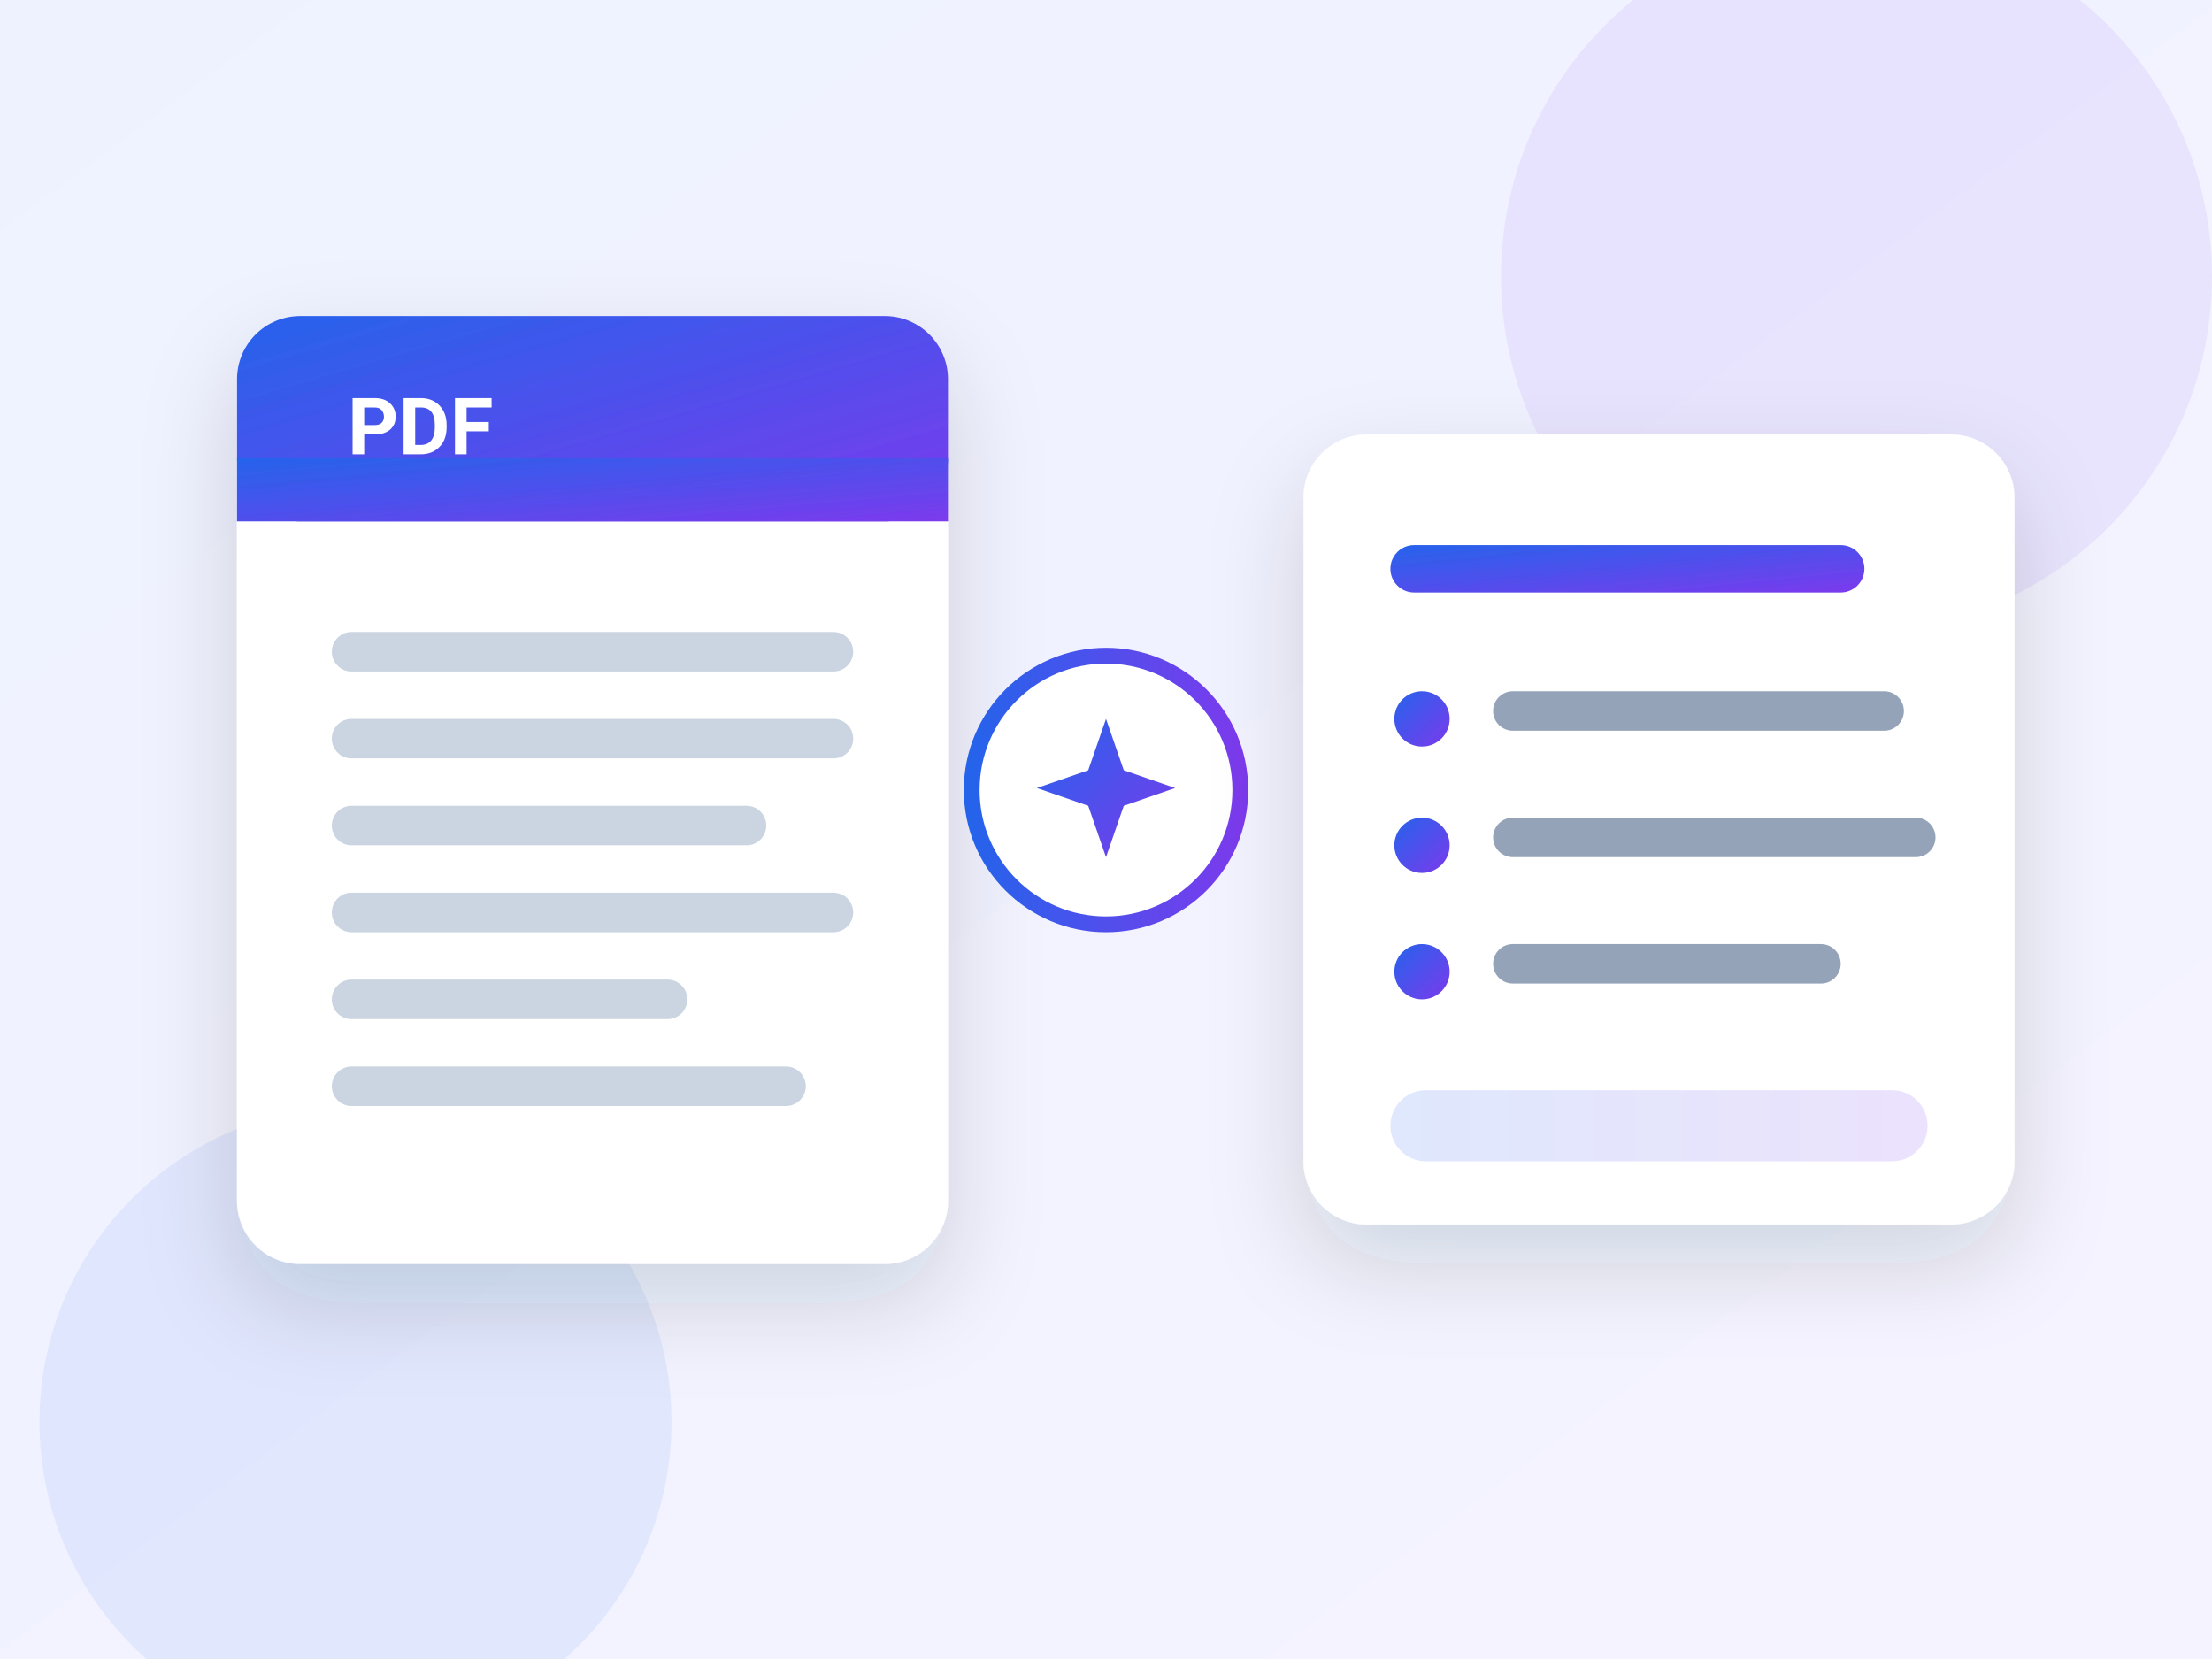
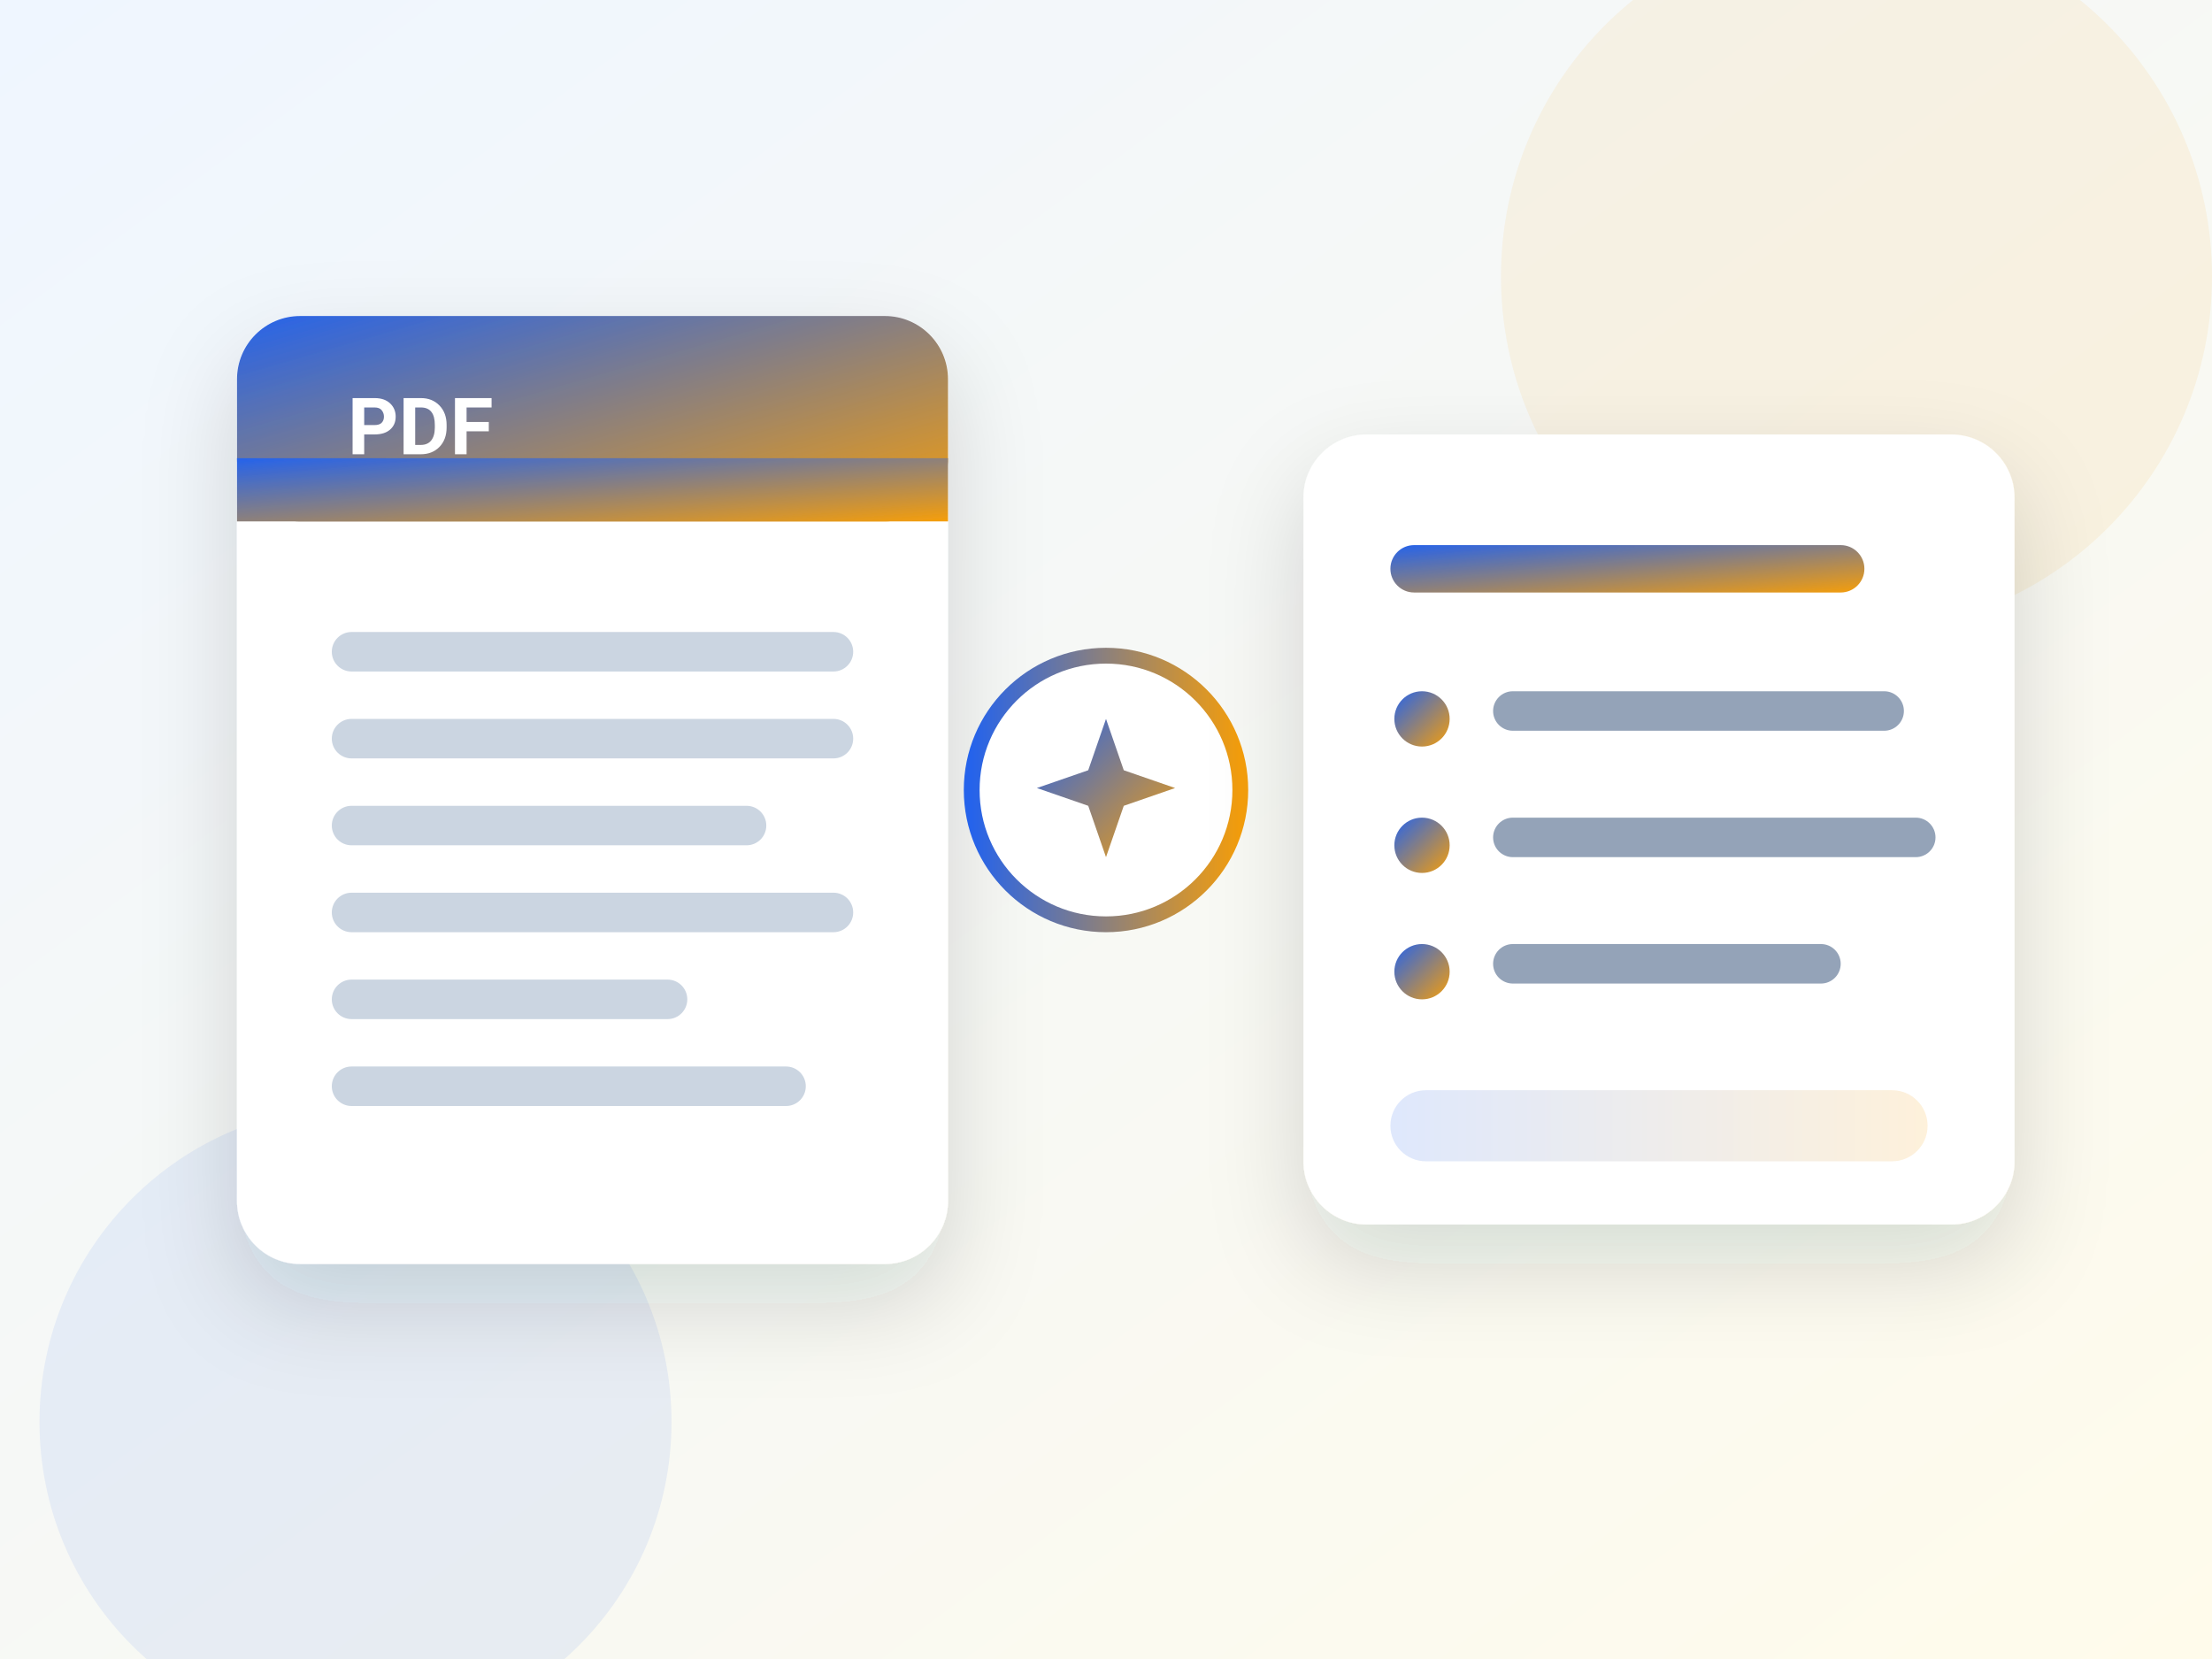
<svg xmlns="http://www.w3.org/2000/svg" width="560" height="420" viewBox="0 0 560 420" role="img" aria-label="Un PDF se transforma en un resumen con vinetas">
  <defs>
    <linearGradient id="fondo" x1="0" y1="0" x2="1" y2="1">
-       <stop offset="0%" stop-color="#eef2ff" />
-       <stop offset="100%" stop-color="#f5f3ff" />
+       <stop offset="0%" stop-color="#eff6ff" />
+       <stop offset="100%" stop-color="#fffbeb" />
    </linearGradient>
    <linearGradient id="marca" x1="0" y1="0" x2="1" y2="1">
      <stop offset="0%" stop-color="#2563eb" />
-       <stop offset="100%" stop-color="#7c3aed" />
+       <stop offset="100%" stop-color="#f59e0b" />
    </linearGradient>
    <linearGradient id="barra" x1="0" y1="0" x2="1" y2="0">
      <stop offset="0%" stop-color="#2563eb" />
-       <stop offset="100%" stop-color="#7c3aed" />
+       <stop offset="100%" stop-color="#f59e0b" />
    </linearGradient>
    <filter id="sombra" x="-20%" y="-20%" width="140%" height="140%">
      <feDropShadow dx="0" dy="10" stdDeviation="12" flood-color="#1e293b" flood-opacity="0.15" />
    </filter>
  </defs>
  <rect width="560" height="420" fill="url(#fondo)" />
-   <circle cx="470" cy="70" r="90" fill="#7c3aed" fill-opacity="0.08" />
+   <circle cx="470" cy="70" r="90" fill="#f59e0b" fill-opacity="0.08" />
  <circle cx="90" cy="360" r="80" fill="#2563eb" fill-opacity="0.08" />
  <g filter="url(#sombra)">
    <rect x="60" y="80" width="180" height="240" rx="16" fill="#ffffff" />
    <rect x="60" y="80" width="180" height="52" rx="16" fill="url(#marca)" />
    <rect x="60" y="116" width="180" height="16" fill="url(#marca)" />
    <text x="88" y="115" font-family="system-ui,Segoe UI,Roboto,sans-serif" font-size="20" font-weight="700" fill="#ffffff">PDF</text>
    <g fill="#cbd5e1">
      <rect x="84" y="160" width="132" height="10" rx="5" />
      <rect x="84" y="182" width="132" height="10" rx="5" />
      <rect x="84" y="204" width="110" height="10" rx="5" />
      <rect x="84" y="226" width="132" height="10" rx="5" />
      <rect x="84" y="248" width="90" height="10" rx="5" />
      <rect x="84" y="270" width="120" height="10" rx="5" />
    </g>
  </g>
  <g>
    <path d="M255 200 h50" stroke="url(#barra)" stroke-width="6" stroke-linecap="round" />
    <path d="M295 188 l14 12 -14 12" fill="none" stroke="url(#barra)" stroke-width="6" stroke-linecap="round" stroke-linejoin="round" />
    <circle cx="280" cy="200" r="34" fill="#ffffff" stroke="url(#barra)" stroke-width="4" />
    <path d="M280 182 l4.5 13 13 4.5 -13 4.5 -4.5 13 -4.5 -13 -13 -4.5 13 -4.5 z" fill="url(#marca)" />
  </g>
  <g filter="url(#sombra)">
    <rect x="330" y="110" width="180" height="200" rx="16" fill="#ffffff" />
    <rect x="352" y="138" width="120" height="12" rx="6" fill="url(#marca)" />
    <g>
      <circle cx="360" cy="182" r="7" fill="url(#marca)" />
      <rect x="378" y="175" width="104" height="10" rx="5" fill="#94a3b8" />
      <circle cx="360" cy="214" r="7" fill="url(#marca)" />
      <rect x="378" y="207" width="112" height="10" rx="5" fill="#94a3b8" />
      <circle cx="360" cy="246" r="7" fill="url(#marca)" />
      <rect x="378" y="239" width="88" height="10" rx="5" fill="#94a3b8" />
    </g>
    <rect x="352" y="276" width="136" height="18" rx="9" fill="url(#barra)" fill-opacity="0.15" />
  </g>
</svg>
